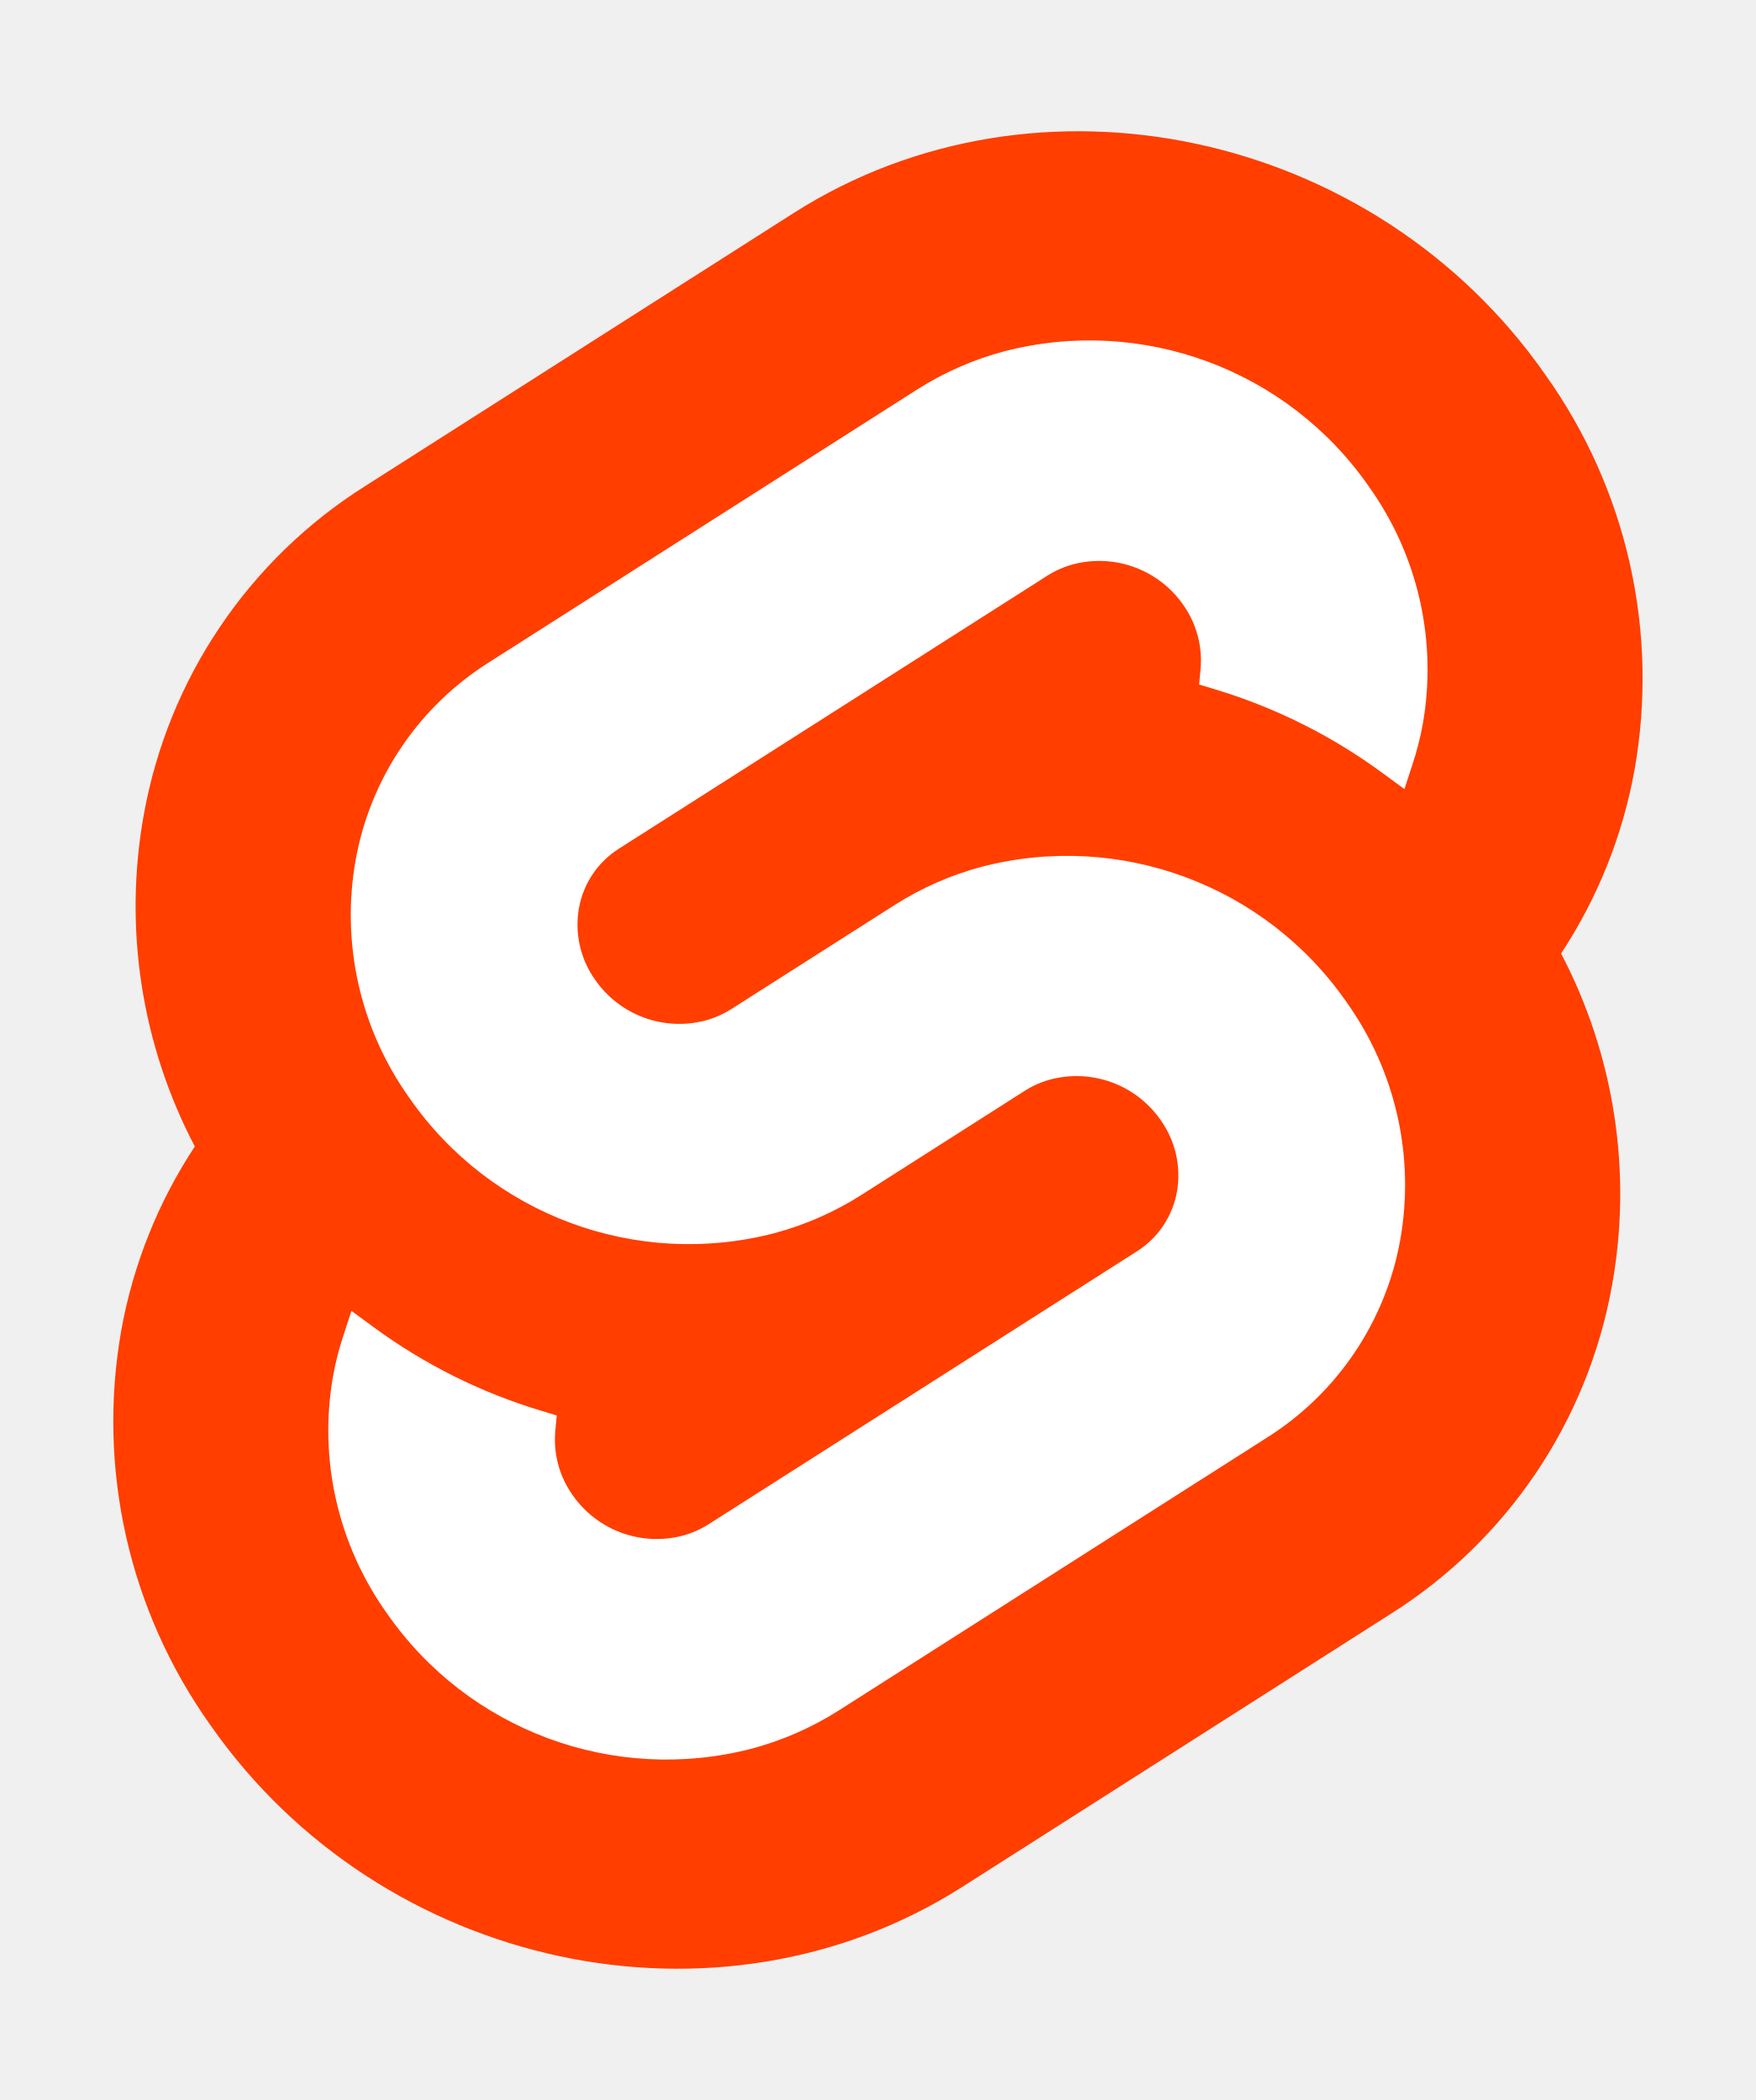
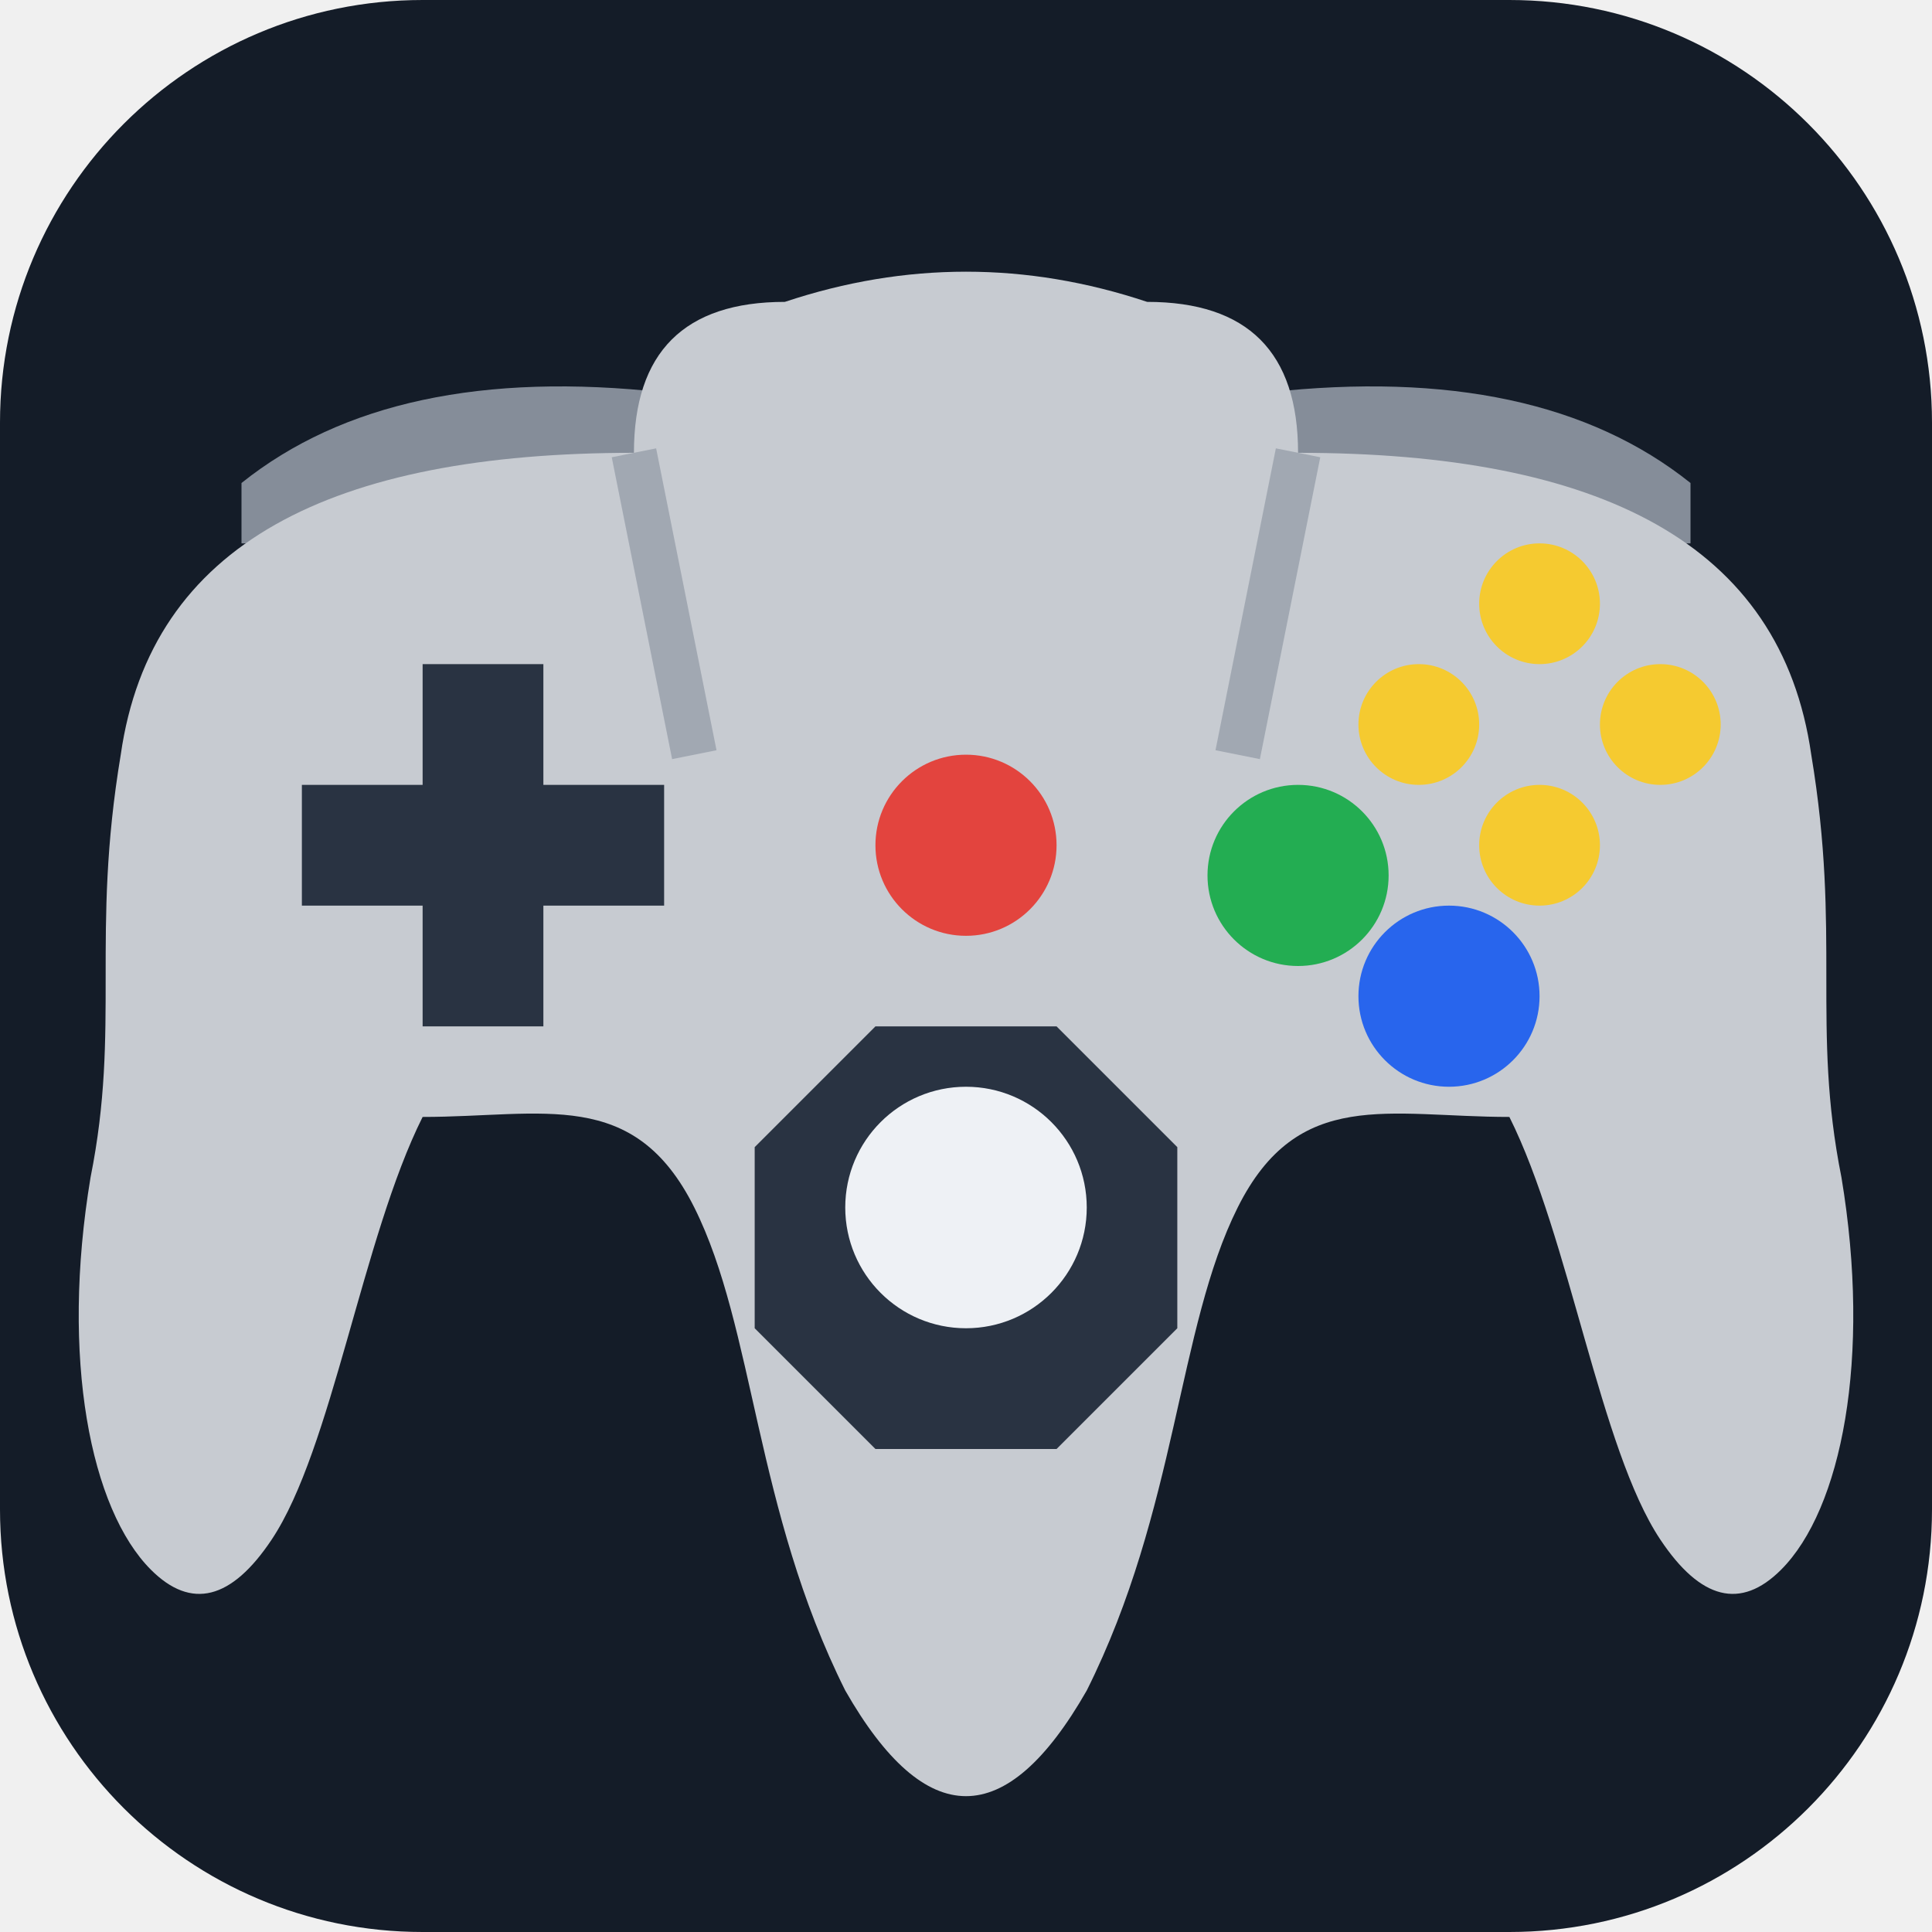
- <svg xmlns="http://www.w3.org/2000/svg" width="107" height="128" viewBox="0 0 107 128">
-   <path d="M94.157 22.819c-10.4-14.885-30.94-19.297-45.792-9.835L22.282 29.608A29.92 29.92 0 0 0 8.764 49.65a31.5 31.5 0 0 0 3.108 20.231 30 30 0 0 0-4.477 11.183 31.9 31.9 0 0 0 5.448 24.116c10.402 14.887 30.942 19.297 45.791 9.835l26.083-16.624A29.92 29.92 0 0 0 98.235 78.35a31.53 31.53 0 0 0-3.105-20.232 30 30 0 0 0 4.474-11.182 31.88 31.88 0 0 0-5.447-24.116" style="fill:#ff3e00" />
-   <path d="M45.817 106.582a20.72 20.72 0 0 1-22.237-8.243 19.17 19.17 0 0 1-3.277-14.503 18 18 0 0 1 .624-2.435l.49-1.498 1.337.981a33.6 33.6 0 0 0 10.203 5.098l.97.294-.09.968a5.85 5.85 0 0 0 1.052 3.878 6.24 6.24 0 0 0 6.695 2.485 5.8 5.8 0 0 0 1.603-.704L69.27 76.28a5.43 5.43 0 0 0 2.45-3.631 5.8 5.8 0 0 0-.987-4.371 6.24 6.24 0 0 0-6.698-2.487 5.7 5.7 0 0 0-1.6.704l-9.953 6.345a19 19 0 0 1-5.296 2.326 20.72 20.72 0 0 1-22.237-8.243 19.17 19.17 0 0 1-3.277-14.502 17.99 17.99 0 0 1 8.13-12.052l26.081-16.623a19 19 0 0 1 5.3-2.329 20.72 20.72 0 0 1 22.237 8.243 19.17 19.17 0 0 1 3.277 14.503 18 18 0 0 1-.624 2.435l-.49 1.498-1.337-.98a33.6 33.6 0 0 0-10.203-5.1l-.97-.294.09-.968a5.86 5.86 0 0 0-1.052-3.878 6.24 6.24 0 0 0-6.696-2.485 5.8 5.8 0 0 0-1.602.704L37.73 51.72a5.42 5.42 0 0 0-2.449 3.63 5.79 5.79 0 0 0 .986 4.372 6.24 6.24 0 0 0 6.698 2.486 5.8 5.8 0 0 0 1.602-.704l9.952-6.342a19 19 0 0 1 5.295-2.328 20.72 20.72 0 0 1 22.237 8.242 19.17 19.17 0 0 1 3.277 14.503 18 18 0 0 1-8.13 12.053l-26.081 16.622a19 19 0 0 1-5.3 2.328" style="fill:#fff" />
+ <svg xmlns="http://www.w3.org/2000/svg" width="64" height="64" viewBox="0 0 64 64">
+   <rect width="64" height="64" rx="14" fill="#141c28" />
+   <path fill="#858d99" d="M8 16Q13 12 22 13V18H8ZM42 13Q51 12 56 16V18H42Z" />
+   <path fill="#c7cbd1" d="M21 15Q21 10 26 10Q32 8 38 10Q43 10 43 15C53 15 59 18 60 25C61 31 60 34 61 39C62 45 61 50 59 52Q57 54 55 51C53 48 52 41 50 37C46 37 43 36 41 40C39 44 39 50 36 56Q32 63 28 56C25 50 25 44 23 40C21 36 18 37 14 37C12 41 11 48 9 51Q7 54 5 52C3 50 2 45 3 39C4 34 3 31 4 25C5 18 11 15 21 15Z" />
+   <path fill="none" stroke="#a1a8b2" stroke-width="1.5" d="M21 15L23 25M43 15L41 25" />
+   <path fill="#293342" d="M14 22h4v4h4v4h-4v4h-4v-4h-4v-4h4Z" />
+   <circle cx="32" cy="28" r="3" fill="#e3443e" />
+   <path fill="#293342" d="M29 34h6l4 4v6l-4 4h-6l-4-4v-6Z" />
+   <circle cx="32" cy="40" r="4" fill="#eef1f5" />
+   <circle cx="43" cy="29" r="3" fill="#23ad52" />
+   <circle cx="48" cy="33" r="3" fill="#2865ed" />
+   <g fill="#f5ca30">
+     <circle cx="51" cy="20" r="2" />
+     <circle cx="47" cy="24" r="2" />
+     <circle cx="55" cy="24" r="2" />
+     <circle cx="51" cy="28" r="2" />
+   </g>
</svg>
